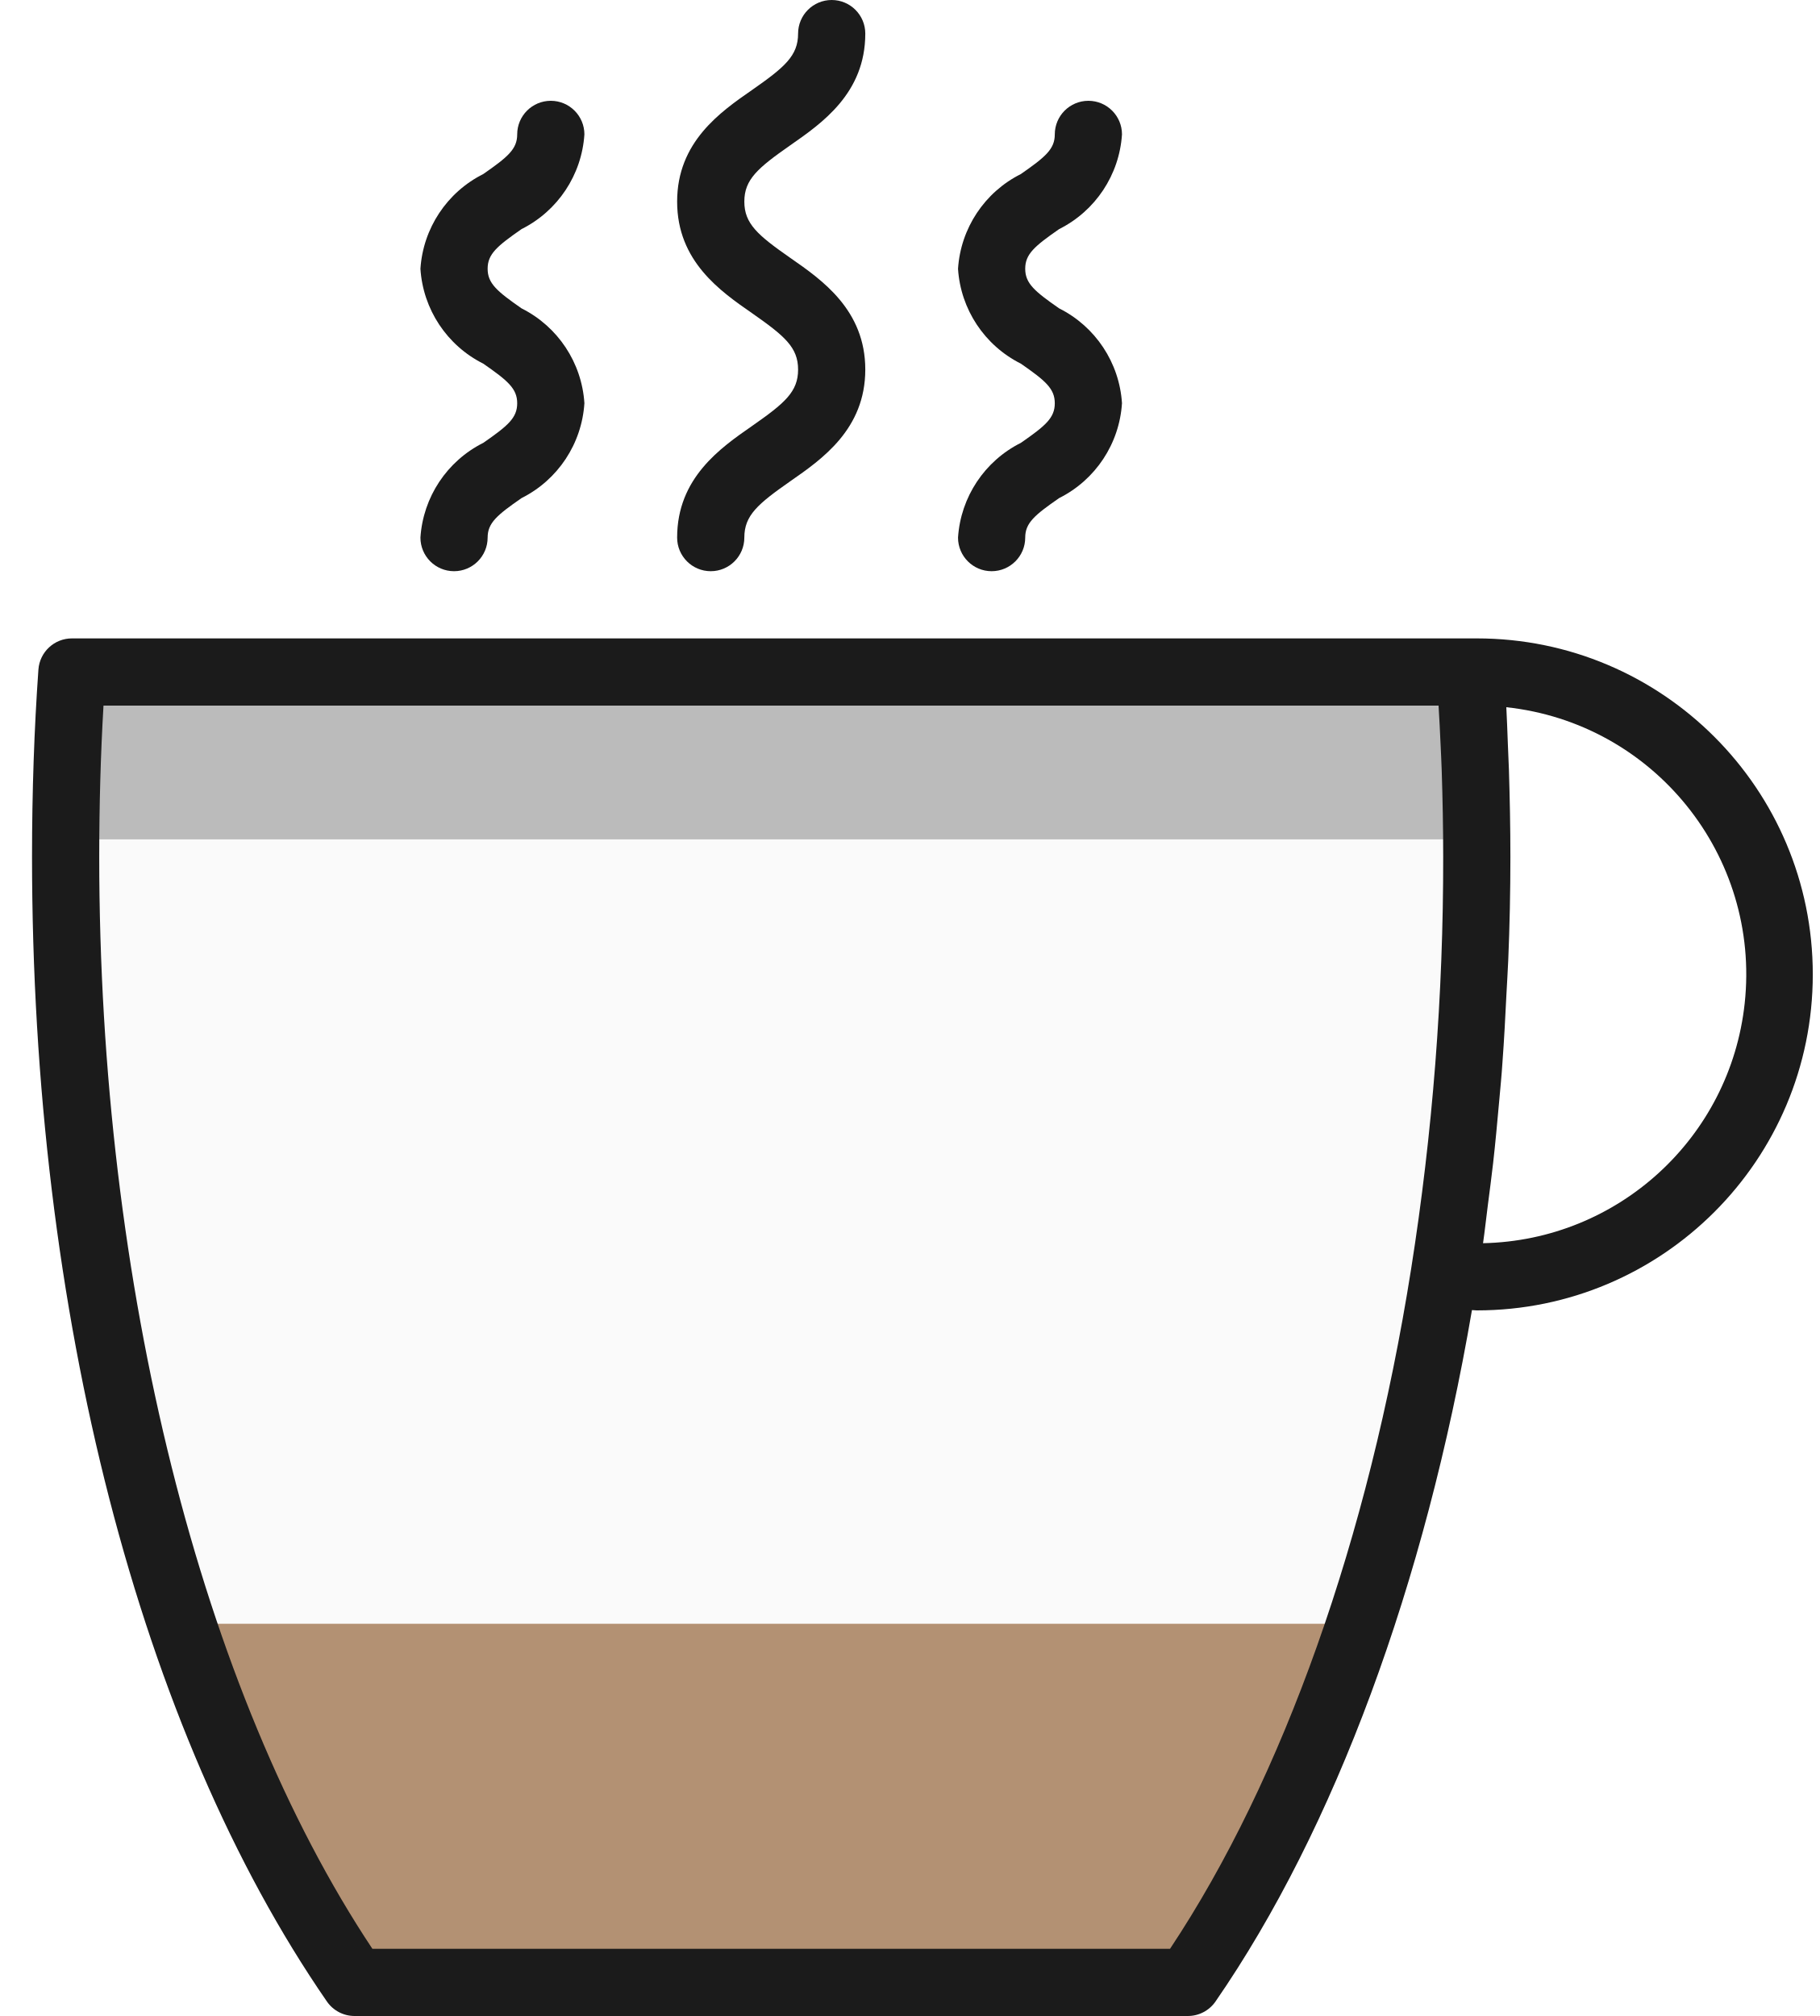
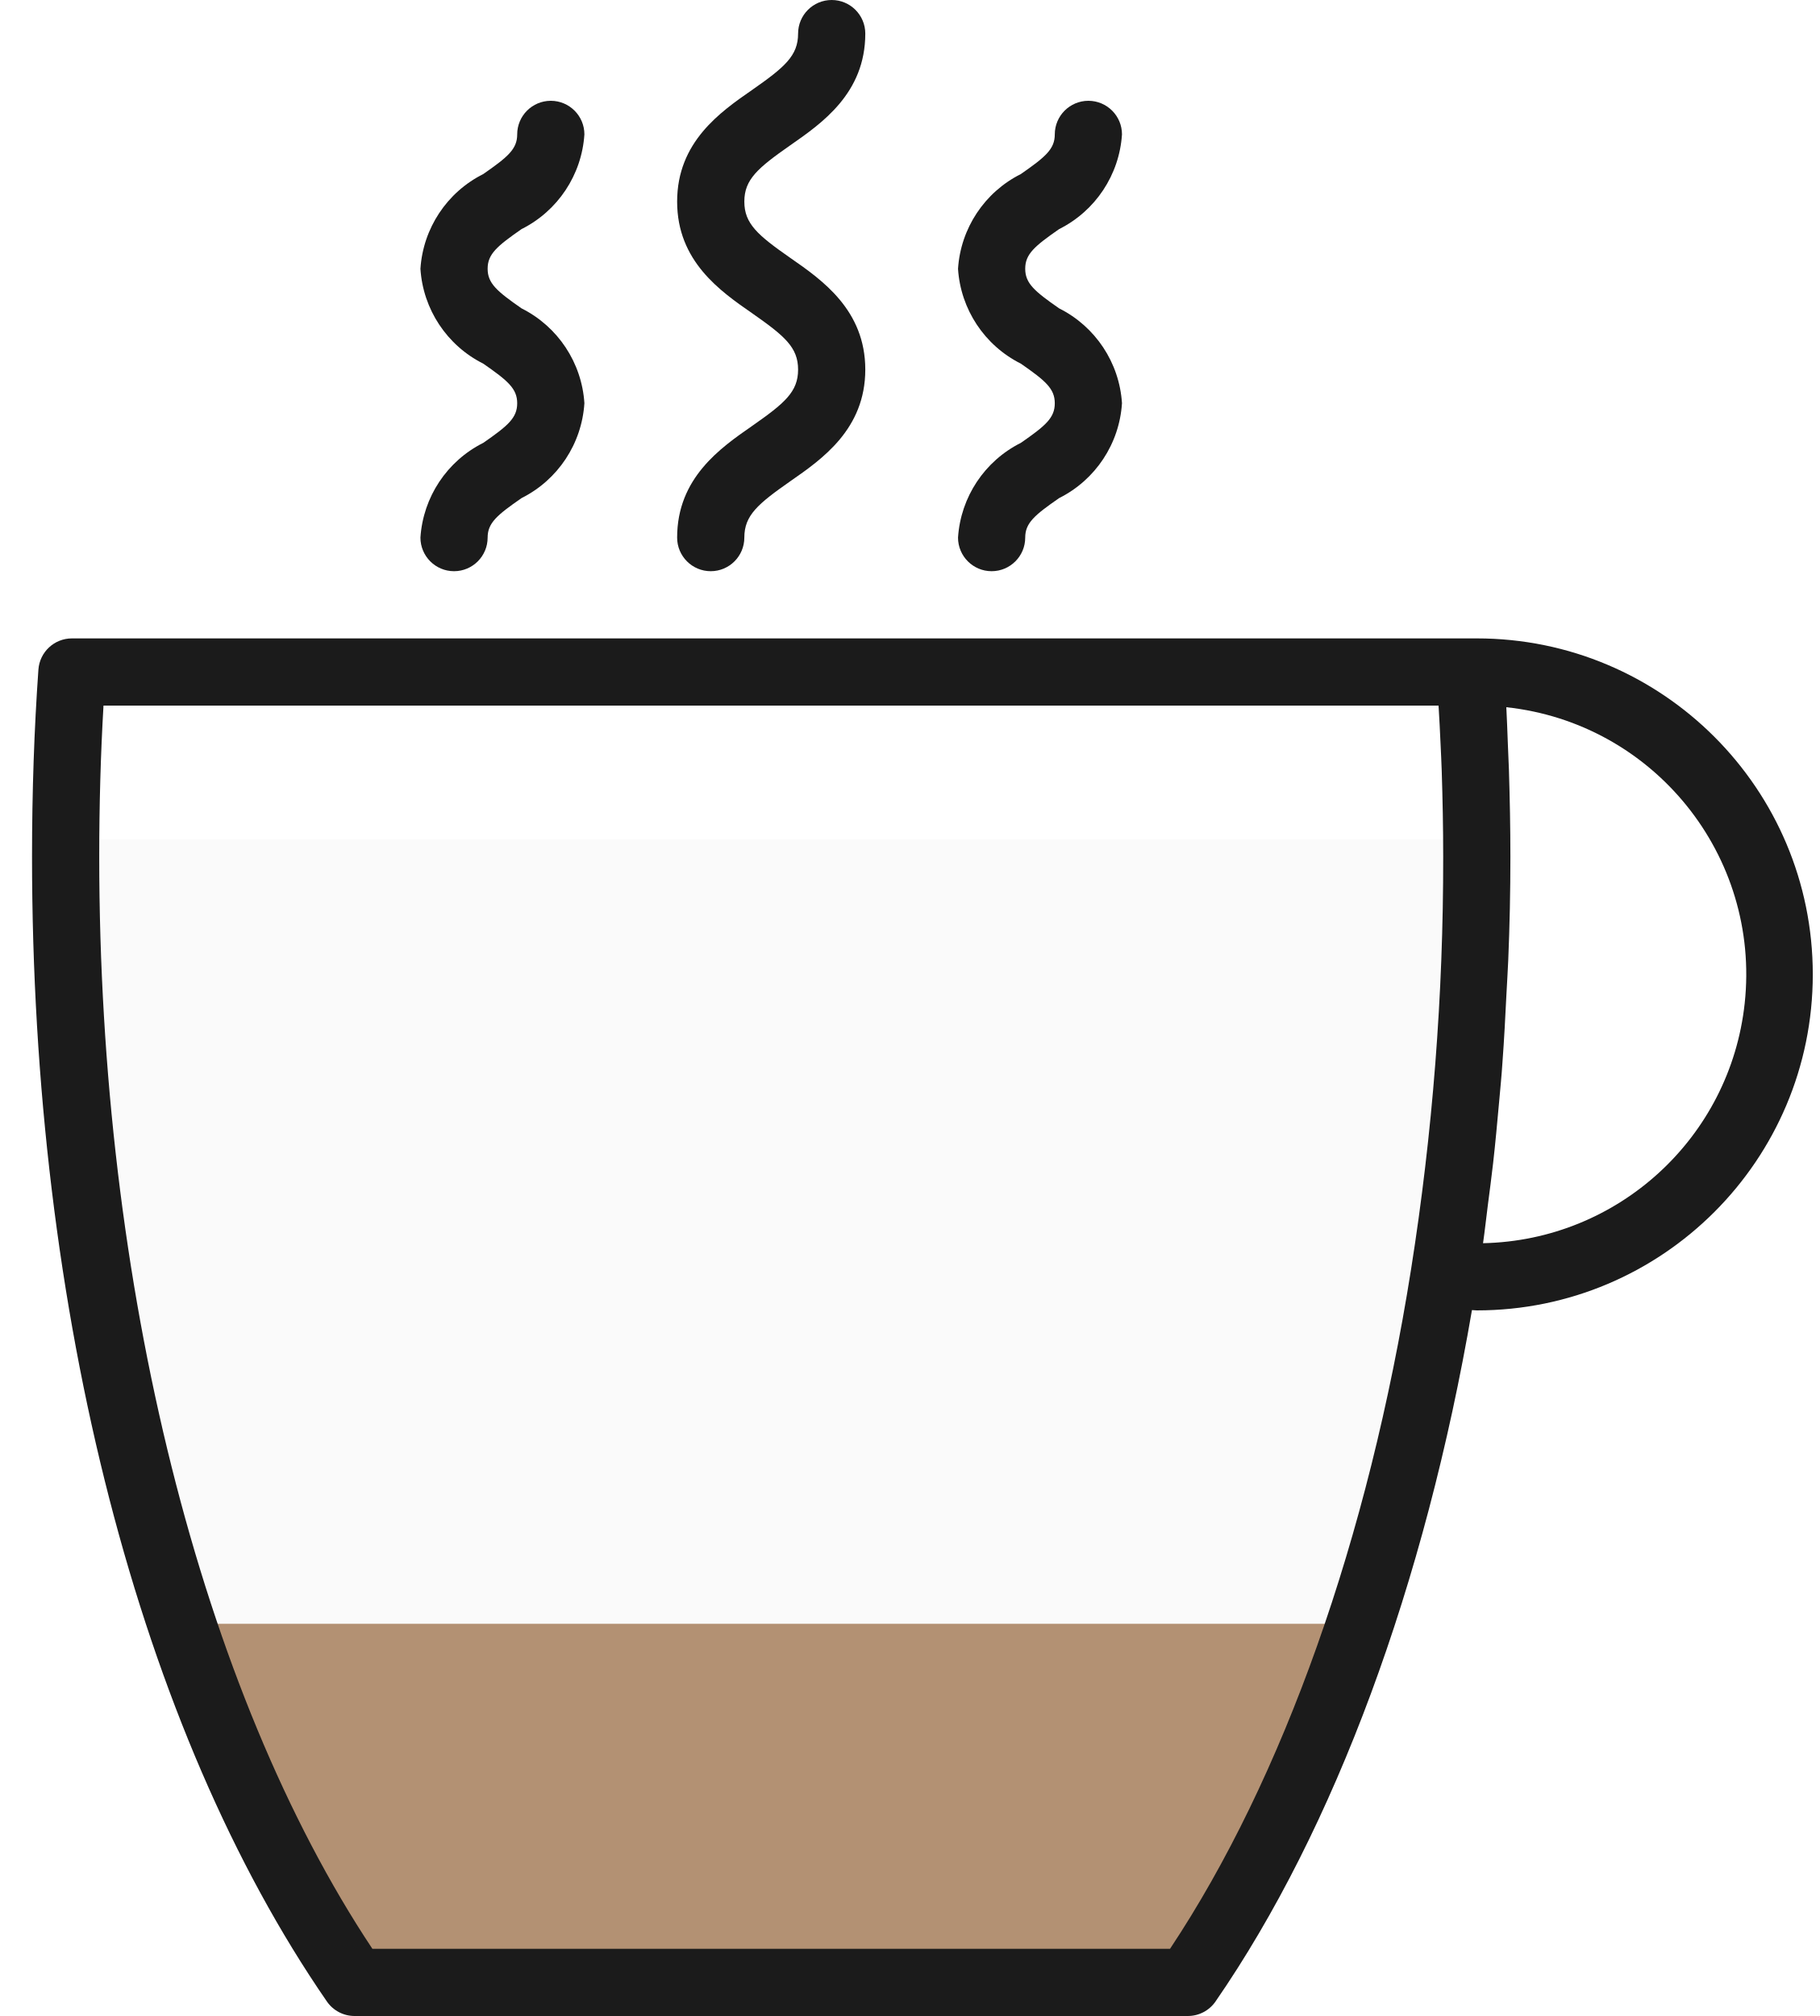
<svg xmlns="http://www.w3.org/2000/svg" width="232" height="257" viewBox="0 0 232 257" fill="none">
-   <path opacity="0.3" d="M12 84H188L188.316 87.219C193.659 141.592 183.261 196.355 158.36 244.985L154 253.5H47V253.5C16.582 203.666 4.095 144.938 11.606 87.039L12 84Z" fill="#1B1B1B" />
  <path d="M4.083 107H189.083L173.583 209H22.583L4.083 107Z" fill="#FAFAFA" />
  <path d="M21.083 207H175.083L154.424 252L41.473 250.684L21.083 207Z" fill="#B39173" />
  <path d="M95.875 54.304C91.84 57.105 86.323 60.939 86.323 68.533C86.323 70.899 88.241 72.817 90.606 72.817C92.972 72.817 94.89 70.899 94.89 68.533C94.89 65.698 96.603 64.25 100.758 61.342C104.793 58.54 110.31 54.707 110.31 47.112C110.31 39.518 104.793 35.684 100.758 32.883C96.603 29.983 94.89 28.523 94.89 25.7C94.89 22.877 96.603 21.417 100.758 18.513C104.789 15.707 110.31 11.878 110.31 4.283C110.31 1.918 108.392 0 106.026 0C103.661 0 101.743 1.918 101.743 4.283C101.743 7.115 100.03 8.567 95.875 11.471C91.84 14.268 86.323 18.097 86.323 25.7C86.323 33.303 91.84 37.128 95.875 39.925C100.03 42.833 101.743 44.277 101.743 47.117C101.743 49.956 100.03 51.4 95.875 54.304Z" fill="#1B1B1B" />
  <path d="M130.146 56.454C125.518 58.771 122.467 63.369 122.132 68.533C122.132 70.899 124.05 72.817 126.415 72.817C128.78 72.817 130.698 70.899 130.698 68.533C130.698 66.67 131.885 65.672 135.024 63.496C139.656 61.176 142.706 56.569 143.034 51.4C142.703 46.234 139.653 41.631 135.024 39.312C131.885 37.128 130.698 36.126 130.698 34.258C130.698 32.391 131.885 31.388 135.024 29.204C139.648 26.888 142.697 22.294 143.034 17.133C143.034 14.768 141.116 12.85 138.751 12.85C136.386 12.85 134.468 14.768 134.468 17.133C134.468 19.005 133.281 20.003 130.141 22.188C125.515 24.505 122.466 29.103 122.132 34.267C122.462 39.434 125.512 44.039 130.141 46.358C133.281 48.539 134.468 49.541 134.468 51.409C134.468 53.276 133.281 54.278 130.146 56.454Z" fill="#1B1B1B" />
  <path d="M61.612 56.454C56.985 58.771 53.934 63.369 53.598 68.533C53.598 70.899 55.516 72.817 57.882 72.817C60.247 72.817 62.165 70.899 62.165 68.533C62.165 66.67 63.352 65.672 66.491 63.496C71.123 61.176 74.172 56.569 74.501 51.4C74.17 46.234 71.12 41.631 66.491 39.312C63.352 37.128 62.165 36.126 62.165 34.258C62.165 32.391 63.352 31.388 66.491 29.204C71.115 26.888 74.164 22.294 74.501 17.133C74.501 14.768 72.583 12.85 70.218 12.85C67.852 12.85 65.934 14.768 65.934 17.133C65.934 19.005 64.748 20.003 61.608 22.188C56.982 24.505 53.933 29.103 53.598 34.267C53.929 39.434 56.978 44.039 61.608 46.358C64.748 48.539 65.934 49.541 65.934 51.409C65.934 53.276 64.748 54.278 61.612 56.454Z" fill="#1B1B1B" />
  <path d="M188.266 81.383H9.18C6.931 81.377 5.061 83.111 4.897 85.354C4.361 92.901 4.083 100.932 4.083 109.225C4.083 167.341 17.79 220.527 41.673 255.15C42.474 256.309 43.794 257.002 45.203 257H151.43C152.839 257.002 154.159 256.309 154.959 255.15C170.161 233.133 181.67 201.921 187.65 167.011C187.855 167.011 188.056 167.05 188.266 167.05C211.923 167.05 231.1 147.873 231.1 124.217C231.1 100.56 211.923 81.383 188.266 81.383ZM179.884 161.833C174.461 196.095 163.581 226.73 149.16 248.433H47.473C25.637 215.584 12.65 163.782 12.65 109.225C12.65 102.582 12.834 96.118 13.194 89.95H183.392C183.486 91.578 183.58 93.205 183.649 94.872C183.7 96.002 183.76 97.112 183.795 98.26C183.91 101.853 183.983 105.503 183.983 109.225C184.008 126.842 182.637 144.433 179.884 161.833ZM189.063 158.483C189.294 156.877 189.466 155.241 189.676 153.626C189.903 151.853 190.142 150.092 190.344 148.306C190.635 145.736 190.875 143.11 191.11 140.498C191.26 138.806 191.432 137.122 191.539 135.422C191.757 132.522 191.903 129.605 192.049 126.684C192.117 125.249 192.22 123.827 192.276 122.401C192.458 118.02 192.55 113.628 192.55 109.225C192.55 105.443 192.473 101.742 192.361 98.088C192.323 96.97 192.267 95.887 192.224 94.782C192.16 93.24 192.117 91.668 192.031 90.156C210.847 92.188 224.452 109.089 222.419 127.904C220.569 145.034 206.288 158.125 189.063 158.483Z" fill="#1B1B1B" />
</svg>
